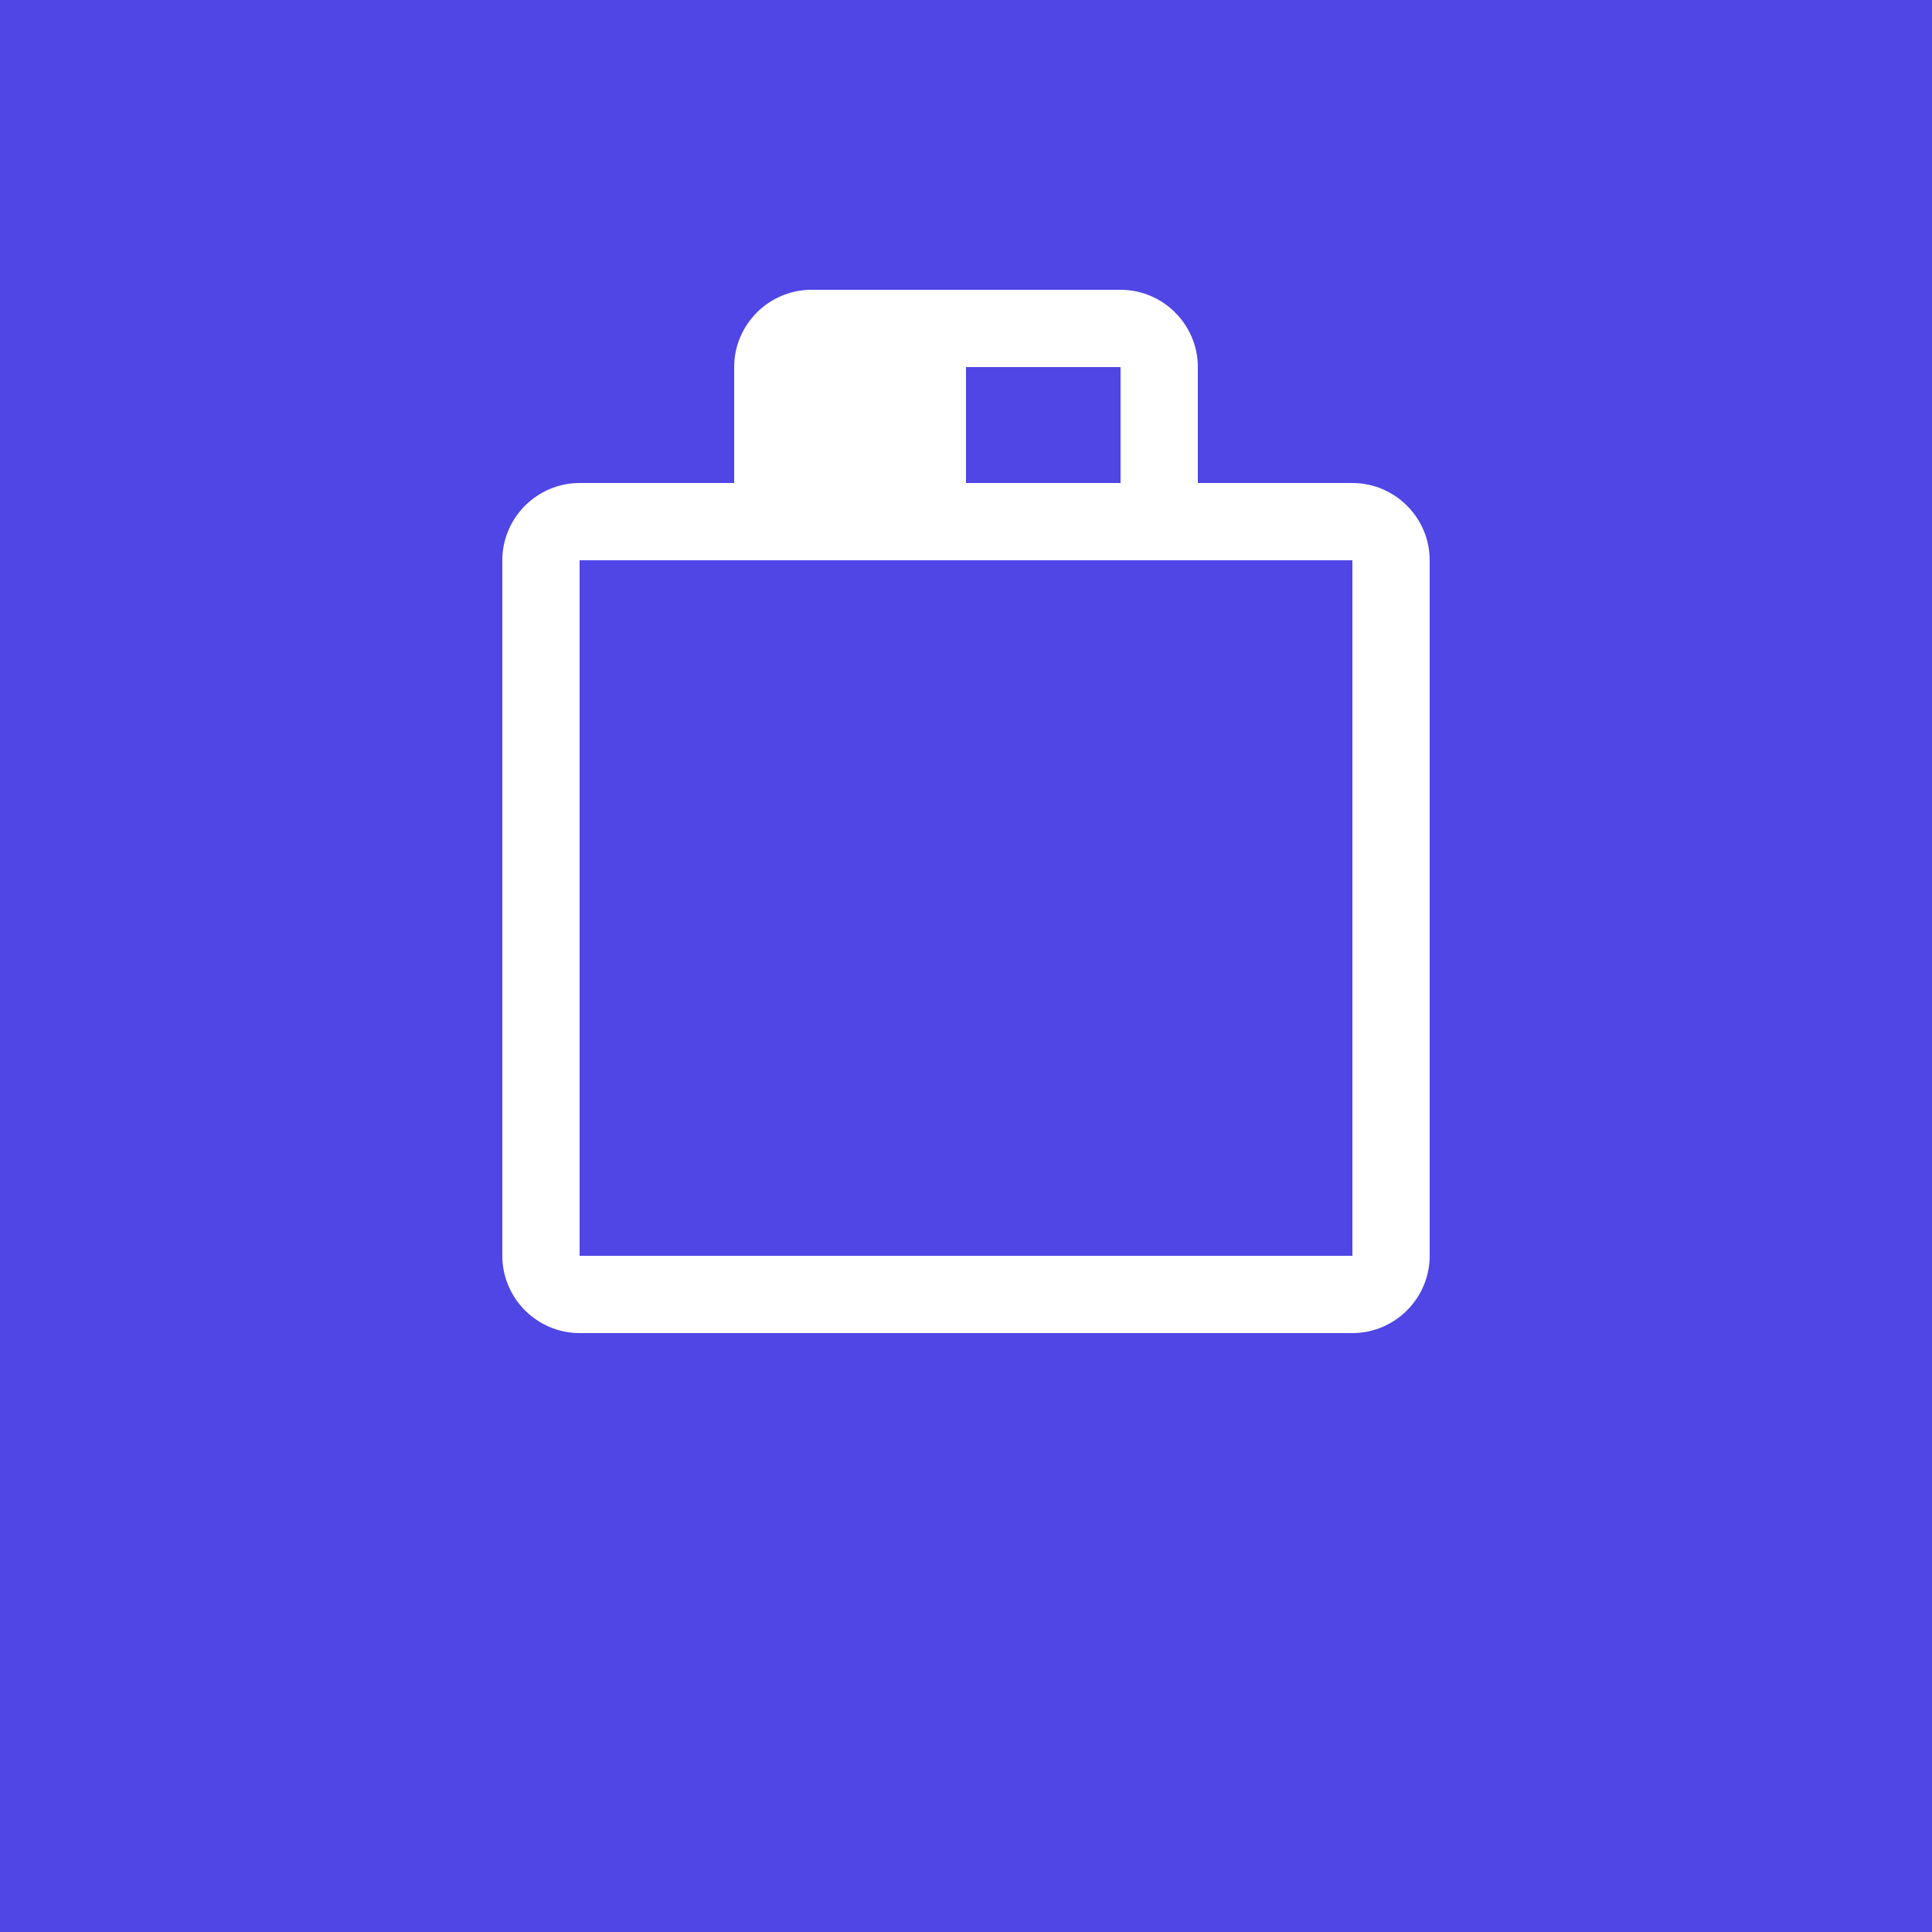
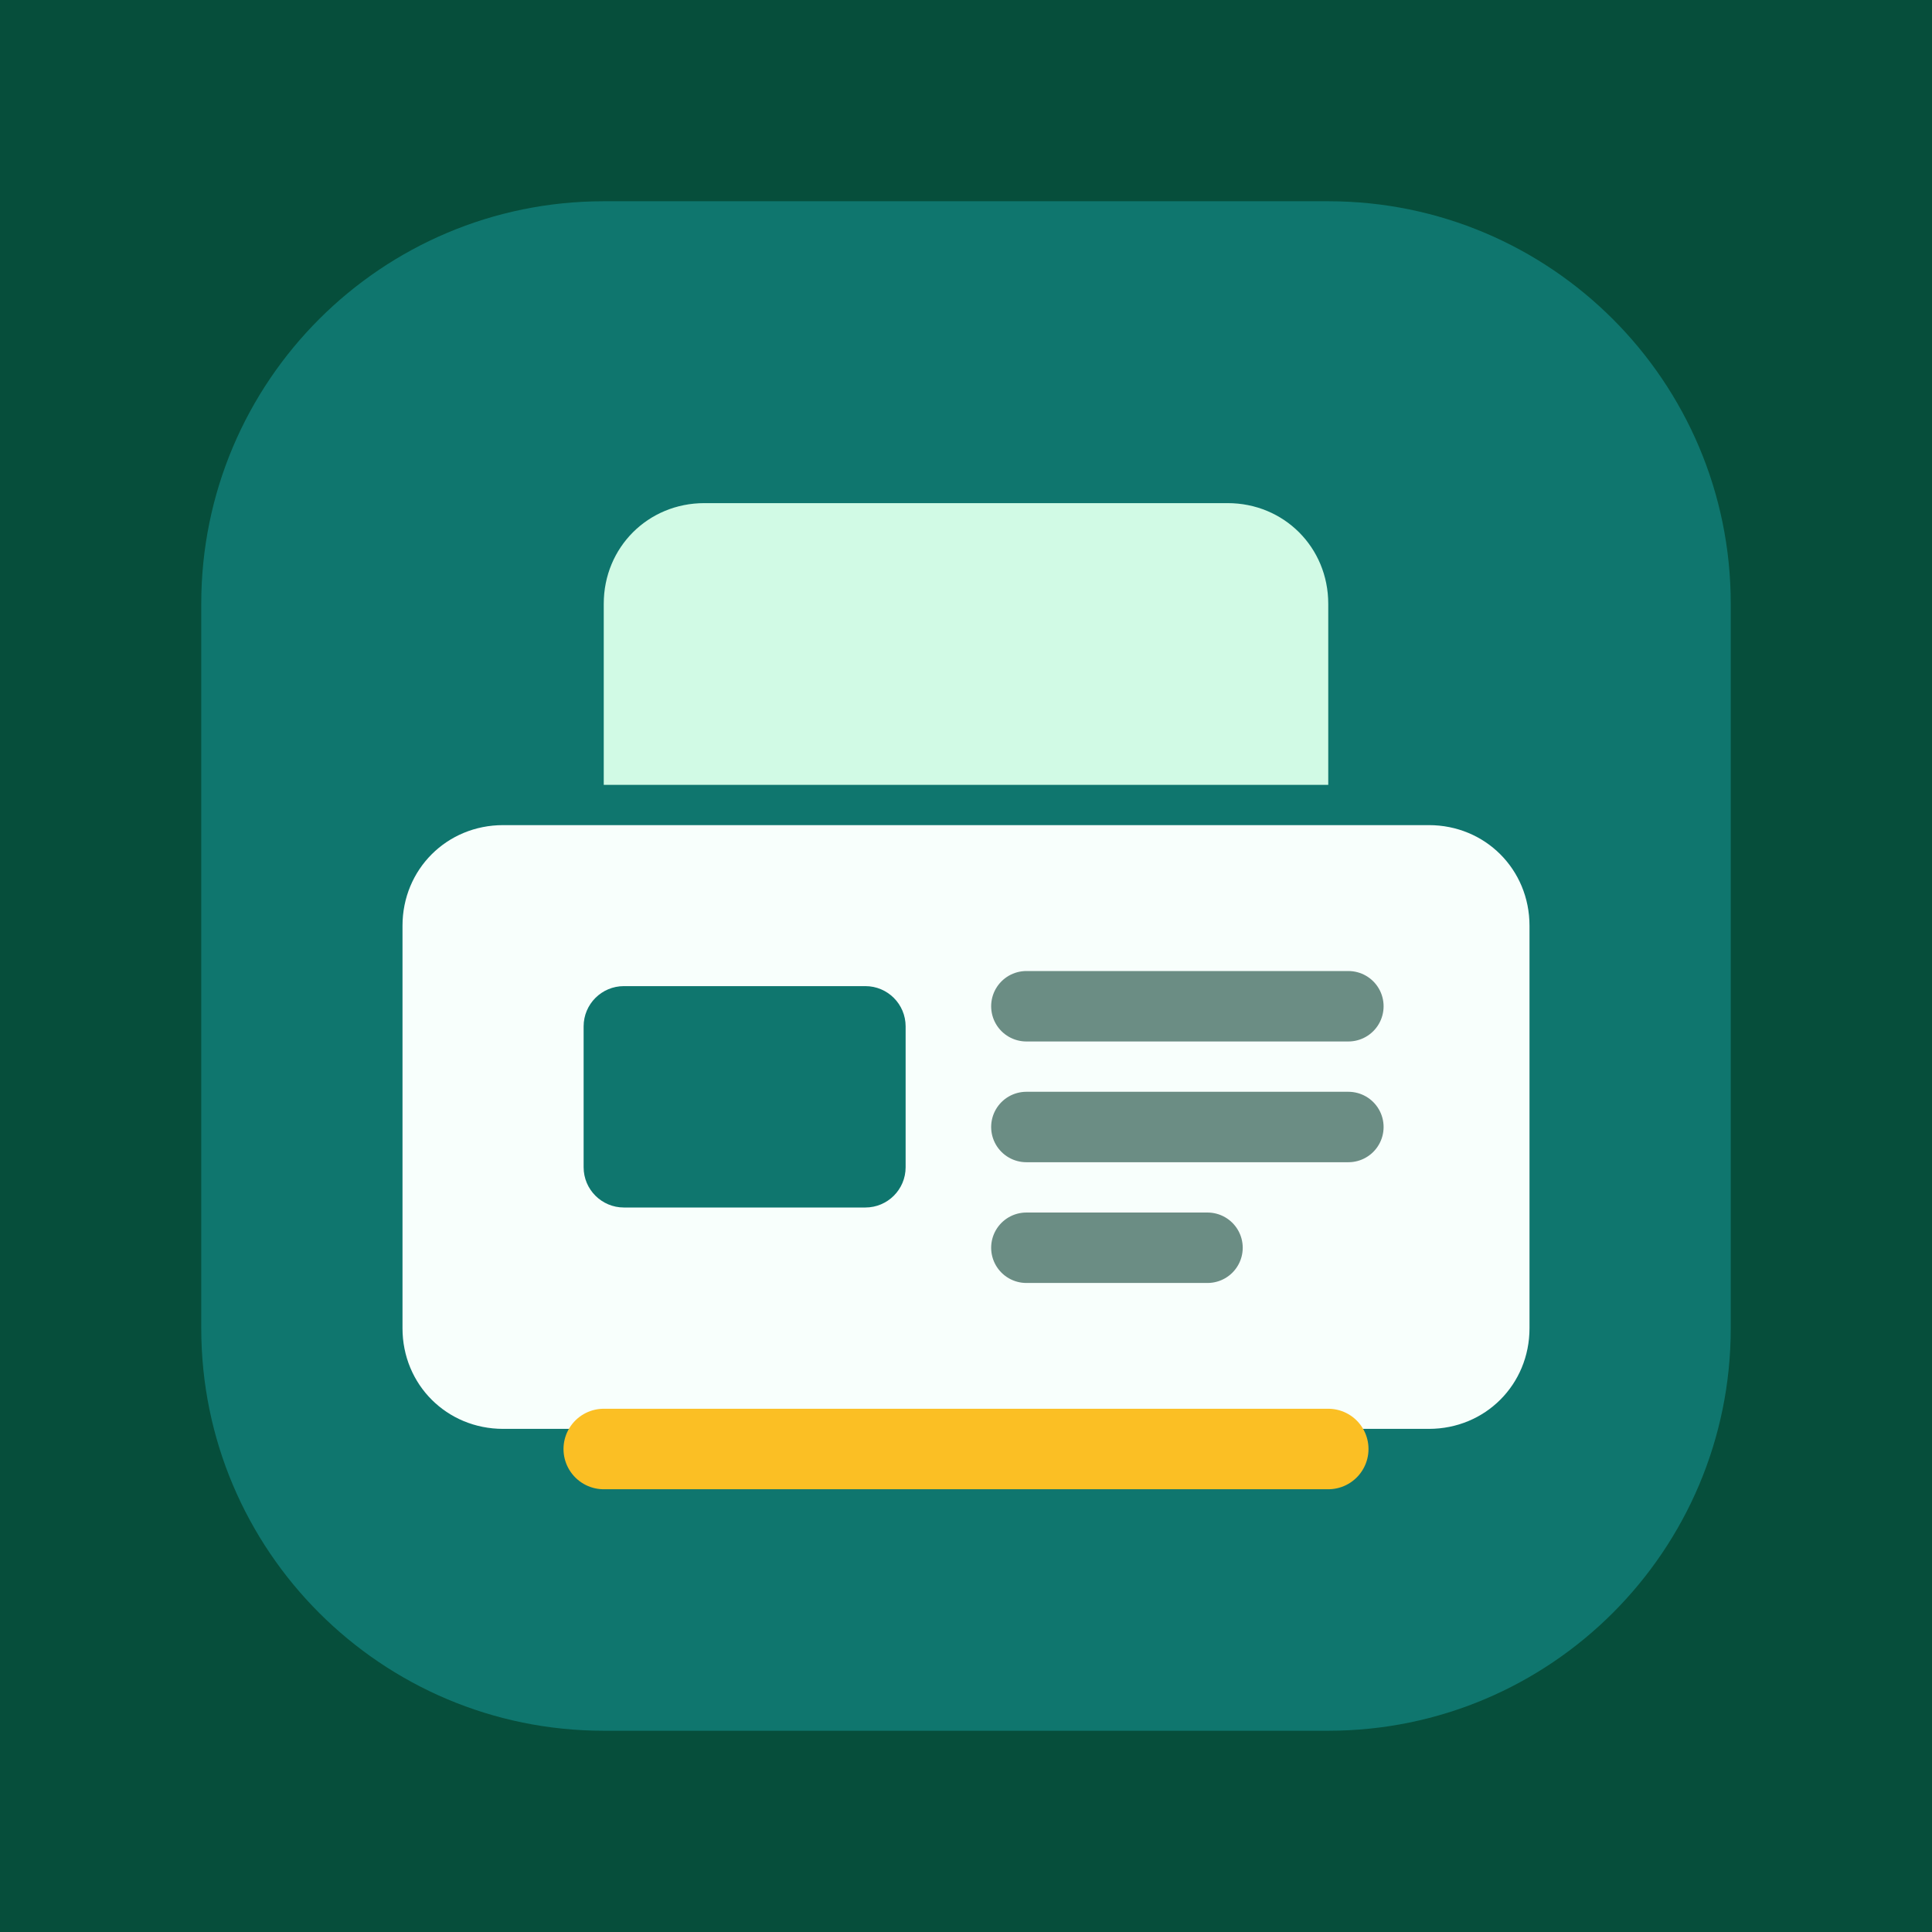
- <svg xmlns="http://www.w3.org/2000/svg" viewBox="0 0 100 100">
-   <rect width="100" height="100" fill="#4F46E5" />
-   <path fill="white" d="M50 15h-8c-2.2 0-4 1.8-4 4v6h-8c-2.2 0-4 1.8-4 4v36c0 2.2 1.8 4 4 4h40c2.2 0 4-1.8 4-4V29c0-2.2-1.8-4-4-4h-8v-6c0-2.2-1.8-4-4-4h-8zm0 4h8v6h-8v-6zm20 10v36H30V29h40z" />
+ <svg xmlns="http://www.w3.org/2000/svg" viewBox="0 0 96 96" role="img" aria-label="POS">
+   <rect width="96" height="96" fill="#064E3B" />
+   <rect x="10" y="10" width="76" height="76" rx="20" fill="#0F766E" />
+   <path d="M30 30c0-2.8 2.2-5 5-5h26c2.8 0 5 2.2 5 5v9H30v-9Z" fill="#D1FAE5" />
+   <path d="M25 41h46c2.8 0 5 2.2 5 5v20c0 2.8-2.2 5-5 5H25c-2.8 0-5-2.2-5-5V46c0-2.8 2.2-5 5-5Z" fill="#F8FFFC" />
+   <rect x="29" y="49" width="16" height="11" rx="2" fill="#0F766E" />
+   <path d="M51 50h16M51 56h16M51 62h9" stroke="#6B8D84" stroke-width="3.5" stroke-linecap="round" />
+   <path d="M30 72h36" stroke="#FBBF24" stroke-width="4" stroke-linecap="round" />
</svg>
